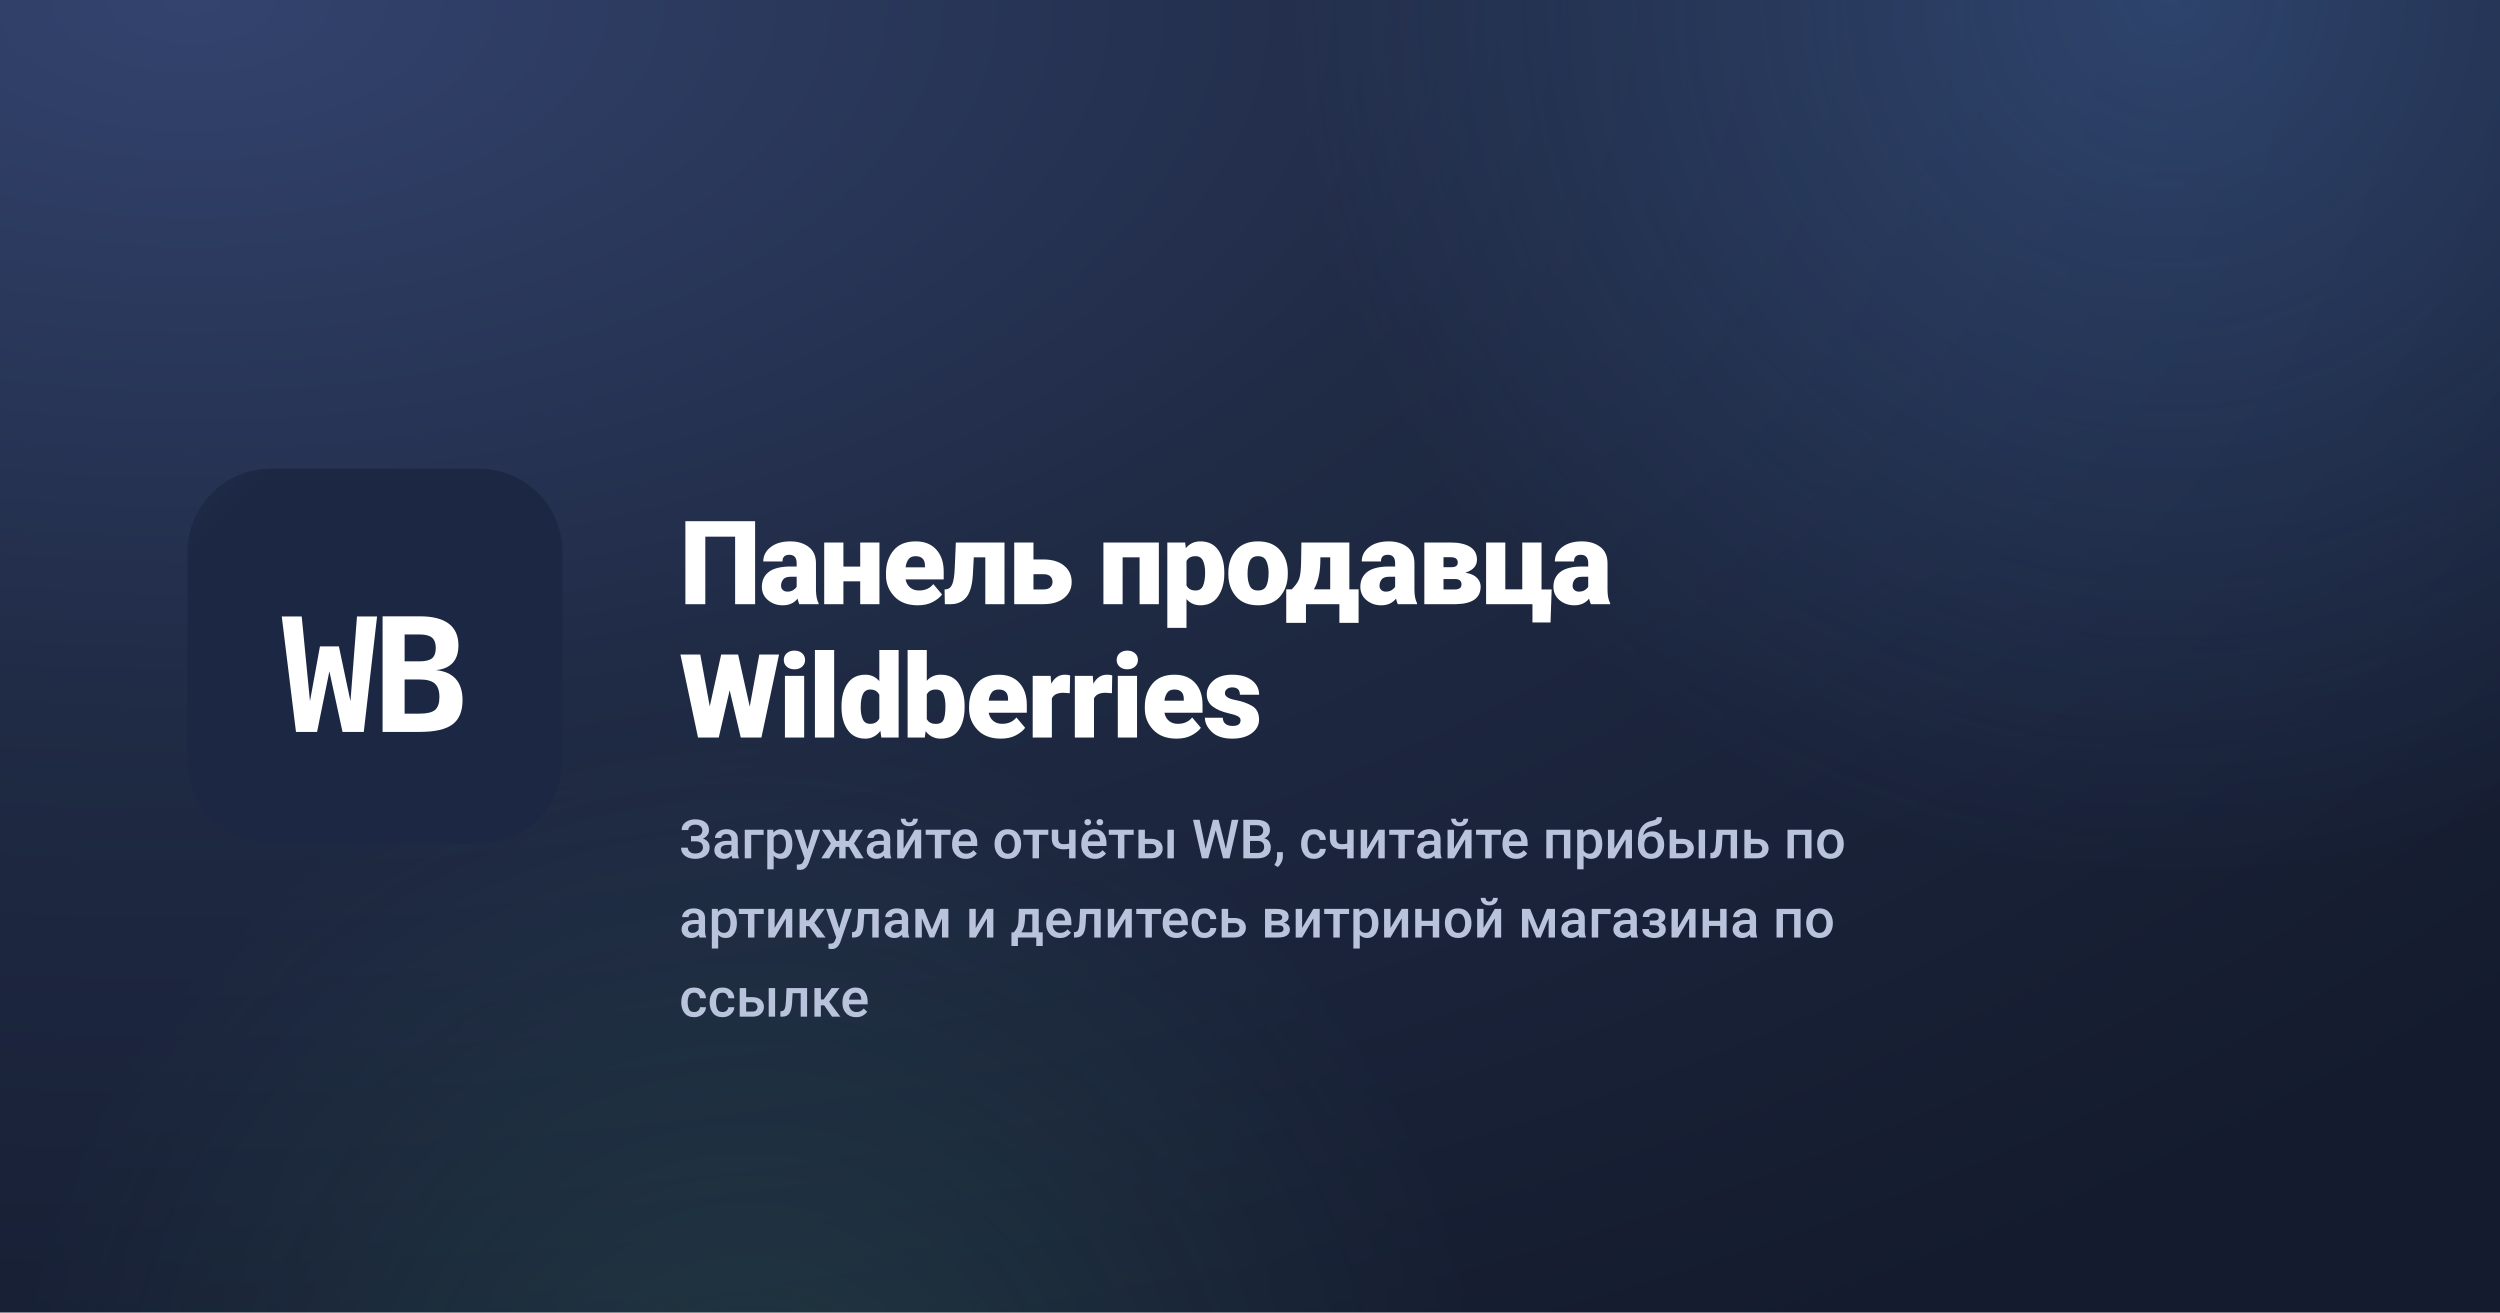
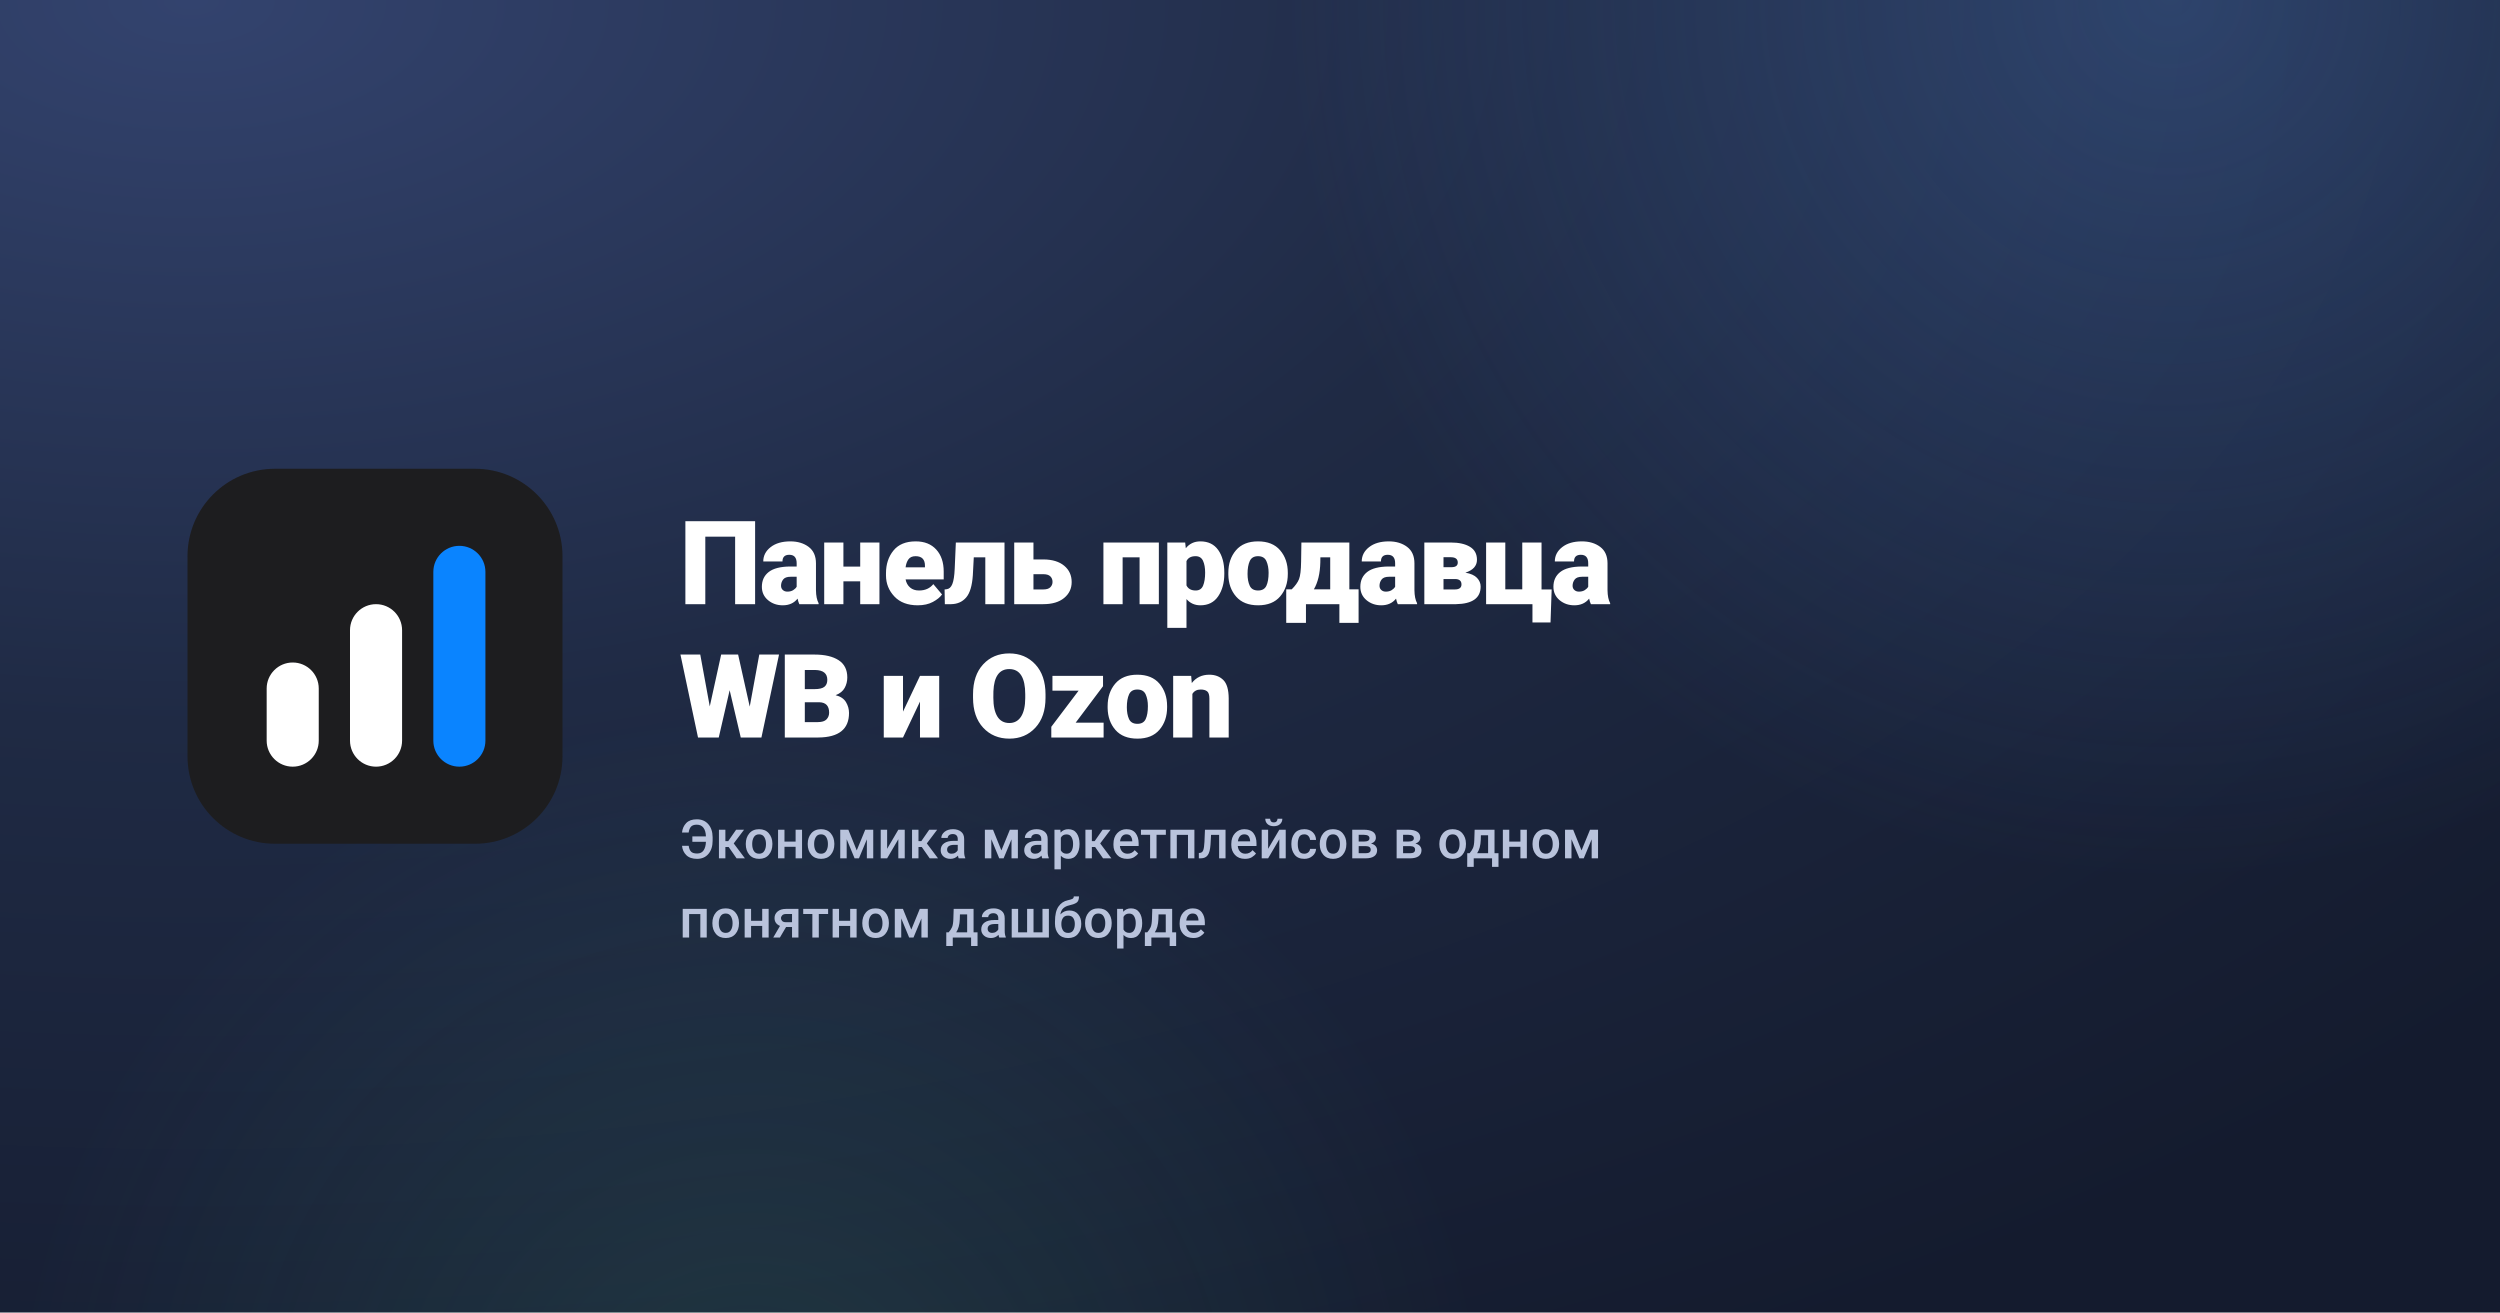
<svg xmlns="http://www.w3.org/2000/svg" viewBox="0 0 1200 630">
  <defs>
    <radialGradient id="bg" cx="8%" cy="0%" r="120%">
      <stop offset="0%" stop-color="#33436e" />
      <stop offset="46%" stop-color="#1f2a44" />
      <stop offset="100%" stop-color="#141b2e" />
    </radialGradient>
    <radialGradient id="glow1" cx="50%" cy="50%" r="50%">
      <stop offset="0%" stop-color="#5a8cdc" stop-opacity=".30" />
      <stop offset="100%" stop-color="#5a8cdc" stop-opacity="0" />
    </radialGradient>
    <radialGradient id="glow2" cx="50%" cy="50%" r="50%">
      <stop offset="0%" stop-color="#5ac896" stop-opacity=".14" />
      <stop offset="100%" stop-color="#5ac896" stop-opacity="0" />
    </radialGradient>
    <linearGradient id="mark" x1="0" y1="0" x2="180" y2="180" gradientUnits="userSpaceOnUse">
      <stop offset="0" stop-color="#3a4c78" />
      <stop offset="1" stop-color="#1c2743" />
    </linearGradient>
  </defs>
  <rect width="1200" height="630" fill="url(#bg)" />
  <circle cx="1040" cy="0" r="420" fill="url(#glow1)" />
  <circle cx="360" cy="700" r="360" fill="url(#glow2)" />
-   <rect x="90" y="225" width="180" height="180" rx="40" fill="url(#mark)" />
-   <text x="180" y="325" text-anchor="middle" dominant-baseline="central" font-family="'IBM Plex Mono',ui-monospace,Menlo,Consolas,monospace" font-weight="700" font-size="76" fill="#ffffff" letter-spacing="-2">WB</text>
+   <rect x="90" y="225" width="180" height="180" rx="42" fill="#1d1d1f" />
+   <rect x="128" y="318" width="25" height="50" rx="12.5" fill="#ffffff" />
+   <rect x="168" y="290" width="25" height="78" rx="12.5" fill="#ffffff" />
+   <rect x="208" y="262" width="25" height="106" rx="12.5" fill="#0a84ff" />
  <text x="326" y="290" font-family="-apple-system,'SF Pro Display','Segoe UI',Roboto,ui-sans-serif,sans-serif" font-weight="800" font-size="56" fill="#ffffff" letter-spacing="-1">
    <tspan x="326" dy="0">Панель продавца</tspan>
-     <tspan x="326" dy="64">Wildberries</tspan>
+     <tspan x="326" dy="64">WB и Ozon</tspan>
  </text>
  <text x="326" y="412" font-family="-apple-system,'SF Pro Text','Segoe UI',Roboto,ui-sans-serif,sans-serif" font-weight="500" font-size="26" fill="#b9c3dc">
-     <tspan x="326" dy="0">Загружайте отчёты WB, считайте прибыль по</tspan>
-     <tspan x="326" dy="38">артикулам и делитесь витриной магазина по</tspan>
-     <tspan x="326" dy="38">ссылке</tspan>
+     <tspan x="326" dy="0">Экономика маркетплейсов в одном</tspan>
+     <tspan x="326" dy="38">понятном дашборде</tspan>
  </text>
</svg>
